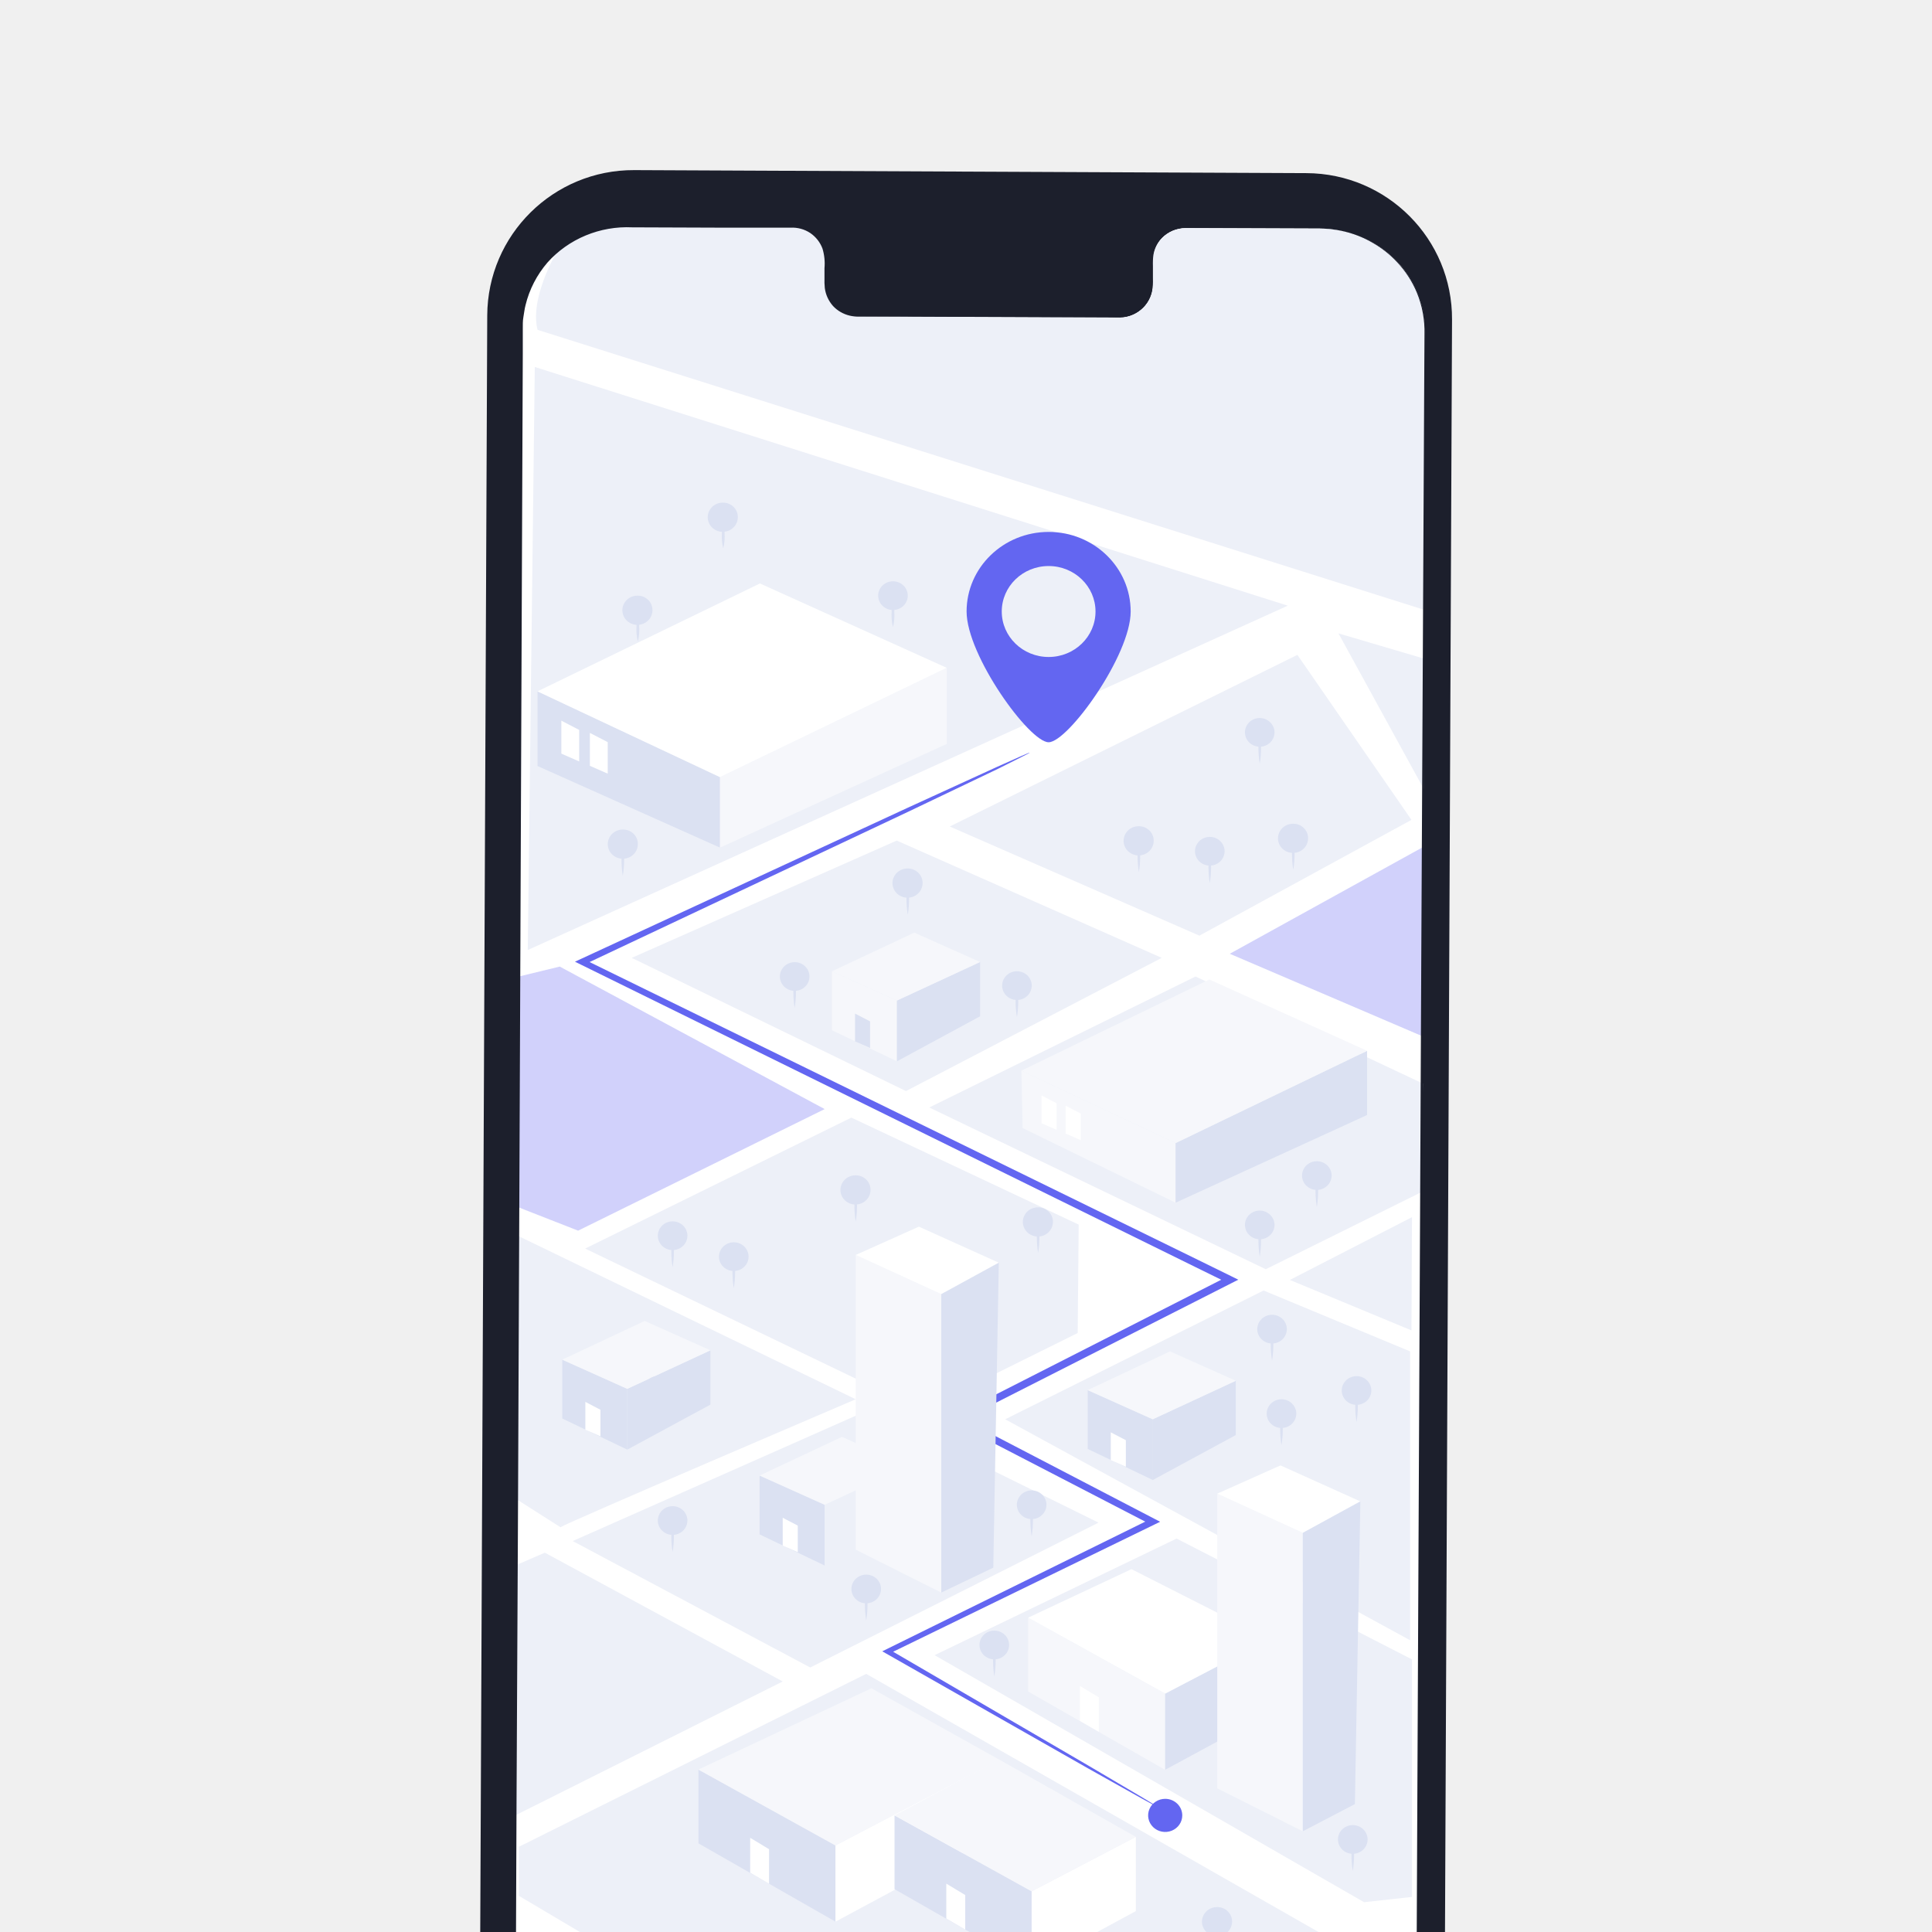
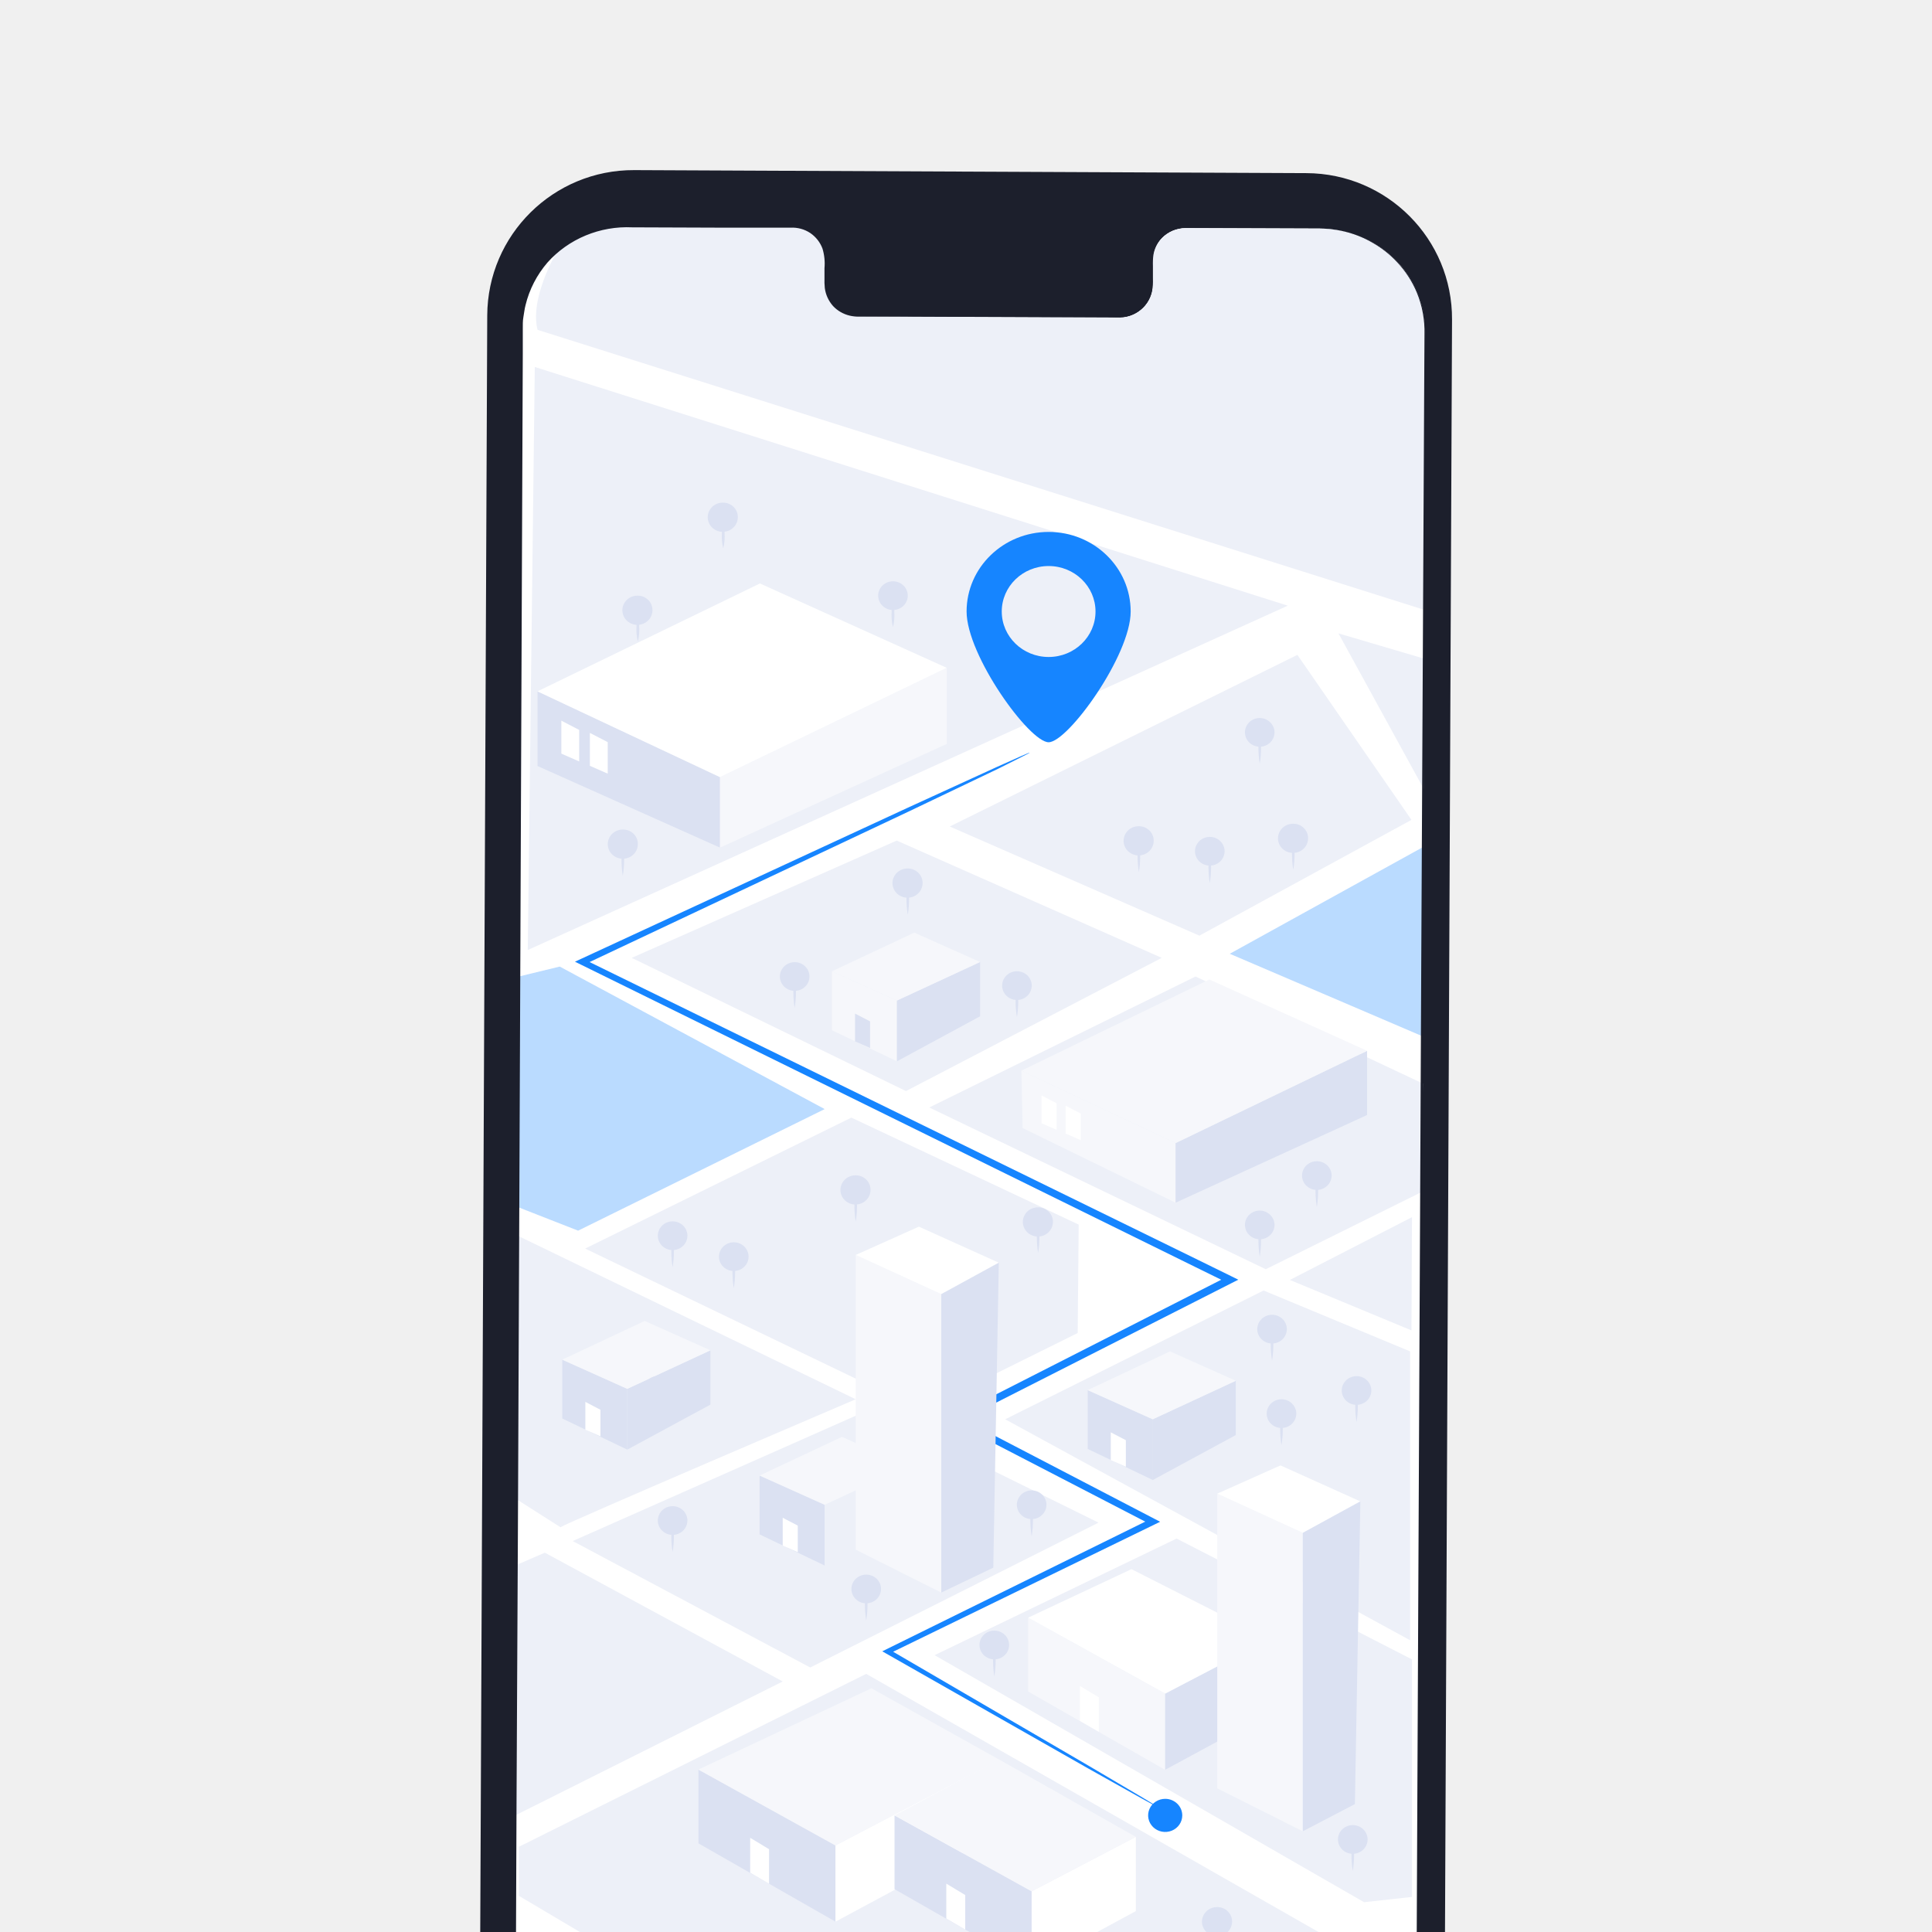
<svg xmlns="http://www.w3.org/2000/svg" xmlns:xlink="http://www.w3.org/1999/xlink" width="636" height="636" fill="none">
-   <style>.B{fill:#fff}.C{fill:#f6f7fb}.D{fill:#dbe1f2}.E{fill:#edf0f8}.F{fill:#6366f1}</style>
+   <style>.B{fill:#fff}.C{fill:#f6f7fb}.D{fill:#dbe1f2}.E{fill:#edf0f8}.F{fill:#1685FF}</style>
  <g clip-path="url(#A)">
    <g clip-path="url(#B)">
      <path d="M427.192 705.999l-221.26-.994c-26.61-.112-48.08-21.709-47.931-48.243l2.396-552.919c.116-26.534 21.784-47.971 48.411-47.842l221.26.994c26.61.112 48.08 21.709 47.931 48.243l-2.413 552.919c-.099 26.534-21.767 47.971-48.394 47.842z" fill="#1c1f2c" />
      <g class="D">
        <path d="M460.462 561.092a4.63 4.63 0 0 1-.822 2.629c-.537.778-1.299 1.385-2.191 1.742a5.02 5.02 0 0 1-2.82.267c-.946-.184-1.815-.636-2.496-1.299s-1.144-1.508-1.33-2.426a4.59 4.59 0 0 1 .284-2.734c.371-.864.999-1.602 1.803-2.12a4.99 4.99 0 0 1 2.713-.789c1.29.004 2.526.505 3.437 1.391s1.422 2.087 1.422 3.339z" />
        <path d="M455.603 571.465c-.572-3.435-.572-6.937 0-10.373a31.51 31.51 0 0 1 0 10.373z" />
      </g>
      <path d="M434.48 75.24l-44.245-.16c-1.444.025-2.868.326-4.191.885s-2.521 1.366-3.523 2.374-1.79 2.198-2.319 3.501a10.39 10.39 0 0 0-.76 4.095v7.776c.044 2.822-1.067 5.546-3.09 7.576s-4.793 3.196-7.703 3.247l-86.259-.385c-2.914-.08-5.677-1.277-7.681-3.33s-3.088-4.794-3.013-7.621v-7.776c.04-1.4-.205-2.794-.722-4.103a10.61 10.61 0 0 0-2.286-3.522 11 11 0 0 0-3.501-2.405 11.28 11.28 0 0 0-4.184-.921h-15.57l-38.758-.241a35.74 35.74 0 0 0-13.348 2.515c-4.236 1.681-8.088 4.157-11.337 7.284s-5.829 6.845-7.594 10.941-2.681 8.489-2.694 12.93l-2.364 541.743a32.9 32.9 0 0 0 2.593 12.948 33.71 33.71 0 0 0 7.509 10.998c3.224 3.151 7.056 5.654 11.279 7.367s8.751 2.6 13.328 2.613l227.772 1.026a35.77 35.77 0 0 0 13.346-2.519 34.92 34.92 0 0 0 11.334-7.285 33.73 33.73 0 0 0 7.595-10.939c1.767-4.095 2.683-8.487 2.699-12.926l2.347-541.76c.035-8.955-3.596-17.558-10.094-23.919s-15.334-9.96-24.566-10.007z" class="B" />
      <path d="M184.496 502.748c1.951-1.411 97.201-42.119 97.201-42.119l-111.266-53.84-.38 86.756 14.445 9.203z" class="E" />
      <path opacity=".3" d="M190.312 405.122l81.169-40.019-87.218-46.913-13.454 3.271-.33 75.901 19.833 7.76z" class="F" />
      <g class="E">
        <path d="M173.736 312.739l250.185-113.354-247.871-78.579-2.314 191.933zm-2.91 295.202l114.324-56.918 170.189 97.129-40.543 34.487H269.564l-98.738-58.537v-16.161zm136.836-63.075l141.381 81.32 15.767-1.731v-78.194l-77.483-39.778-79.665 38.383zm23.238-77.648l133.299 72.742v-95.092l-48.229-20.042-85.07 42.392zm-142.373 40.083l78.194 41.622 94.904-47.683-75.401-37.196-97.697 43.257zm117.381-142.727l110.771 53.246 51.369-25.445.33-35.689-74.822-35.225-87.648 43.113zm-113.281 46.448l110.771 53.246 51.369-25.445.33-35.689-74.839-35.225-87.631 43.113zm15.338-95.702l90.276 43.851 84.193-43.851-87.234-38.607-87.235 38.607z" />
      </g>
      <path d="M382.434 595.547c-.573-.222-1.126-.49-1.653-.802l-4.661-2.549-17.932-10.053-66.377-37.758-1.372-.785 1.422-.706 87.086-42.936v1.956l-65.021-33.67-2.05-1.058 2.066-1.058 90.309-45.983v2.228l-10.776-5.291-202.303-99.565-1.901-.93 1.934-.898 107.432-49.703 29.751-13.612 7.834-3.495 2.033-.866c.227-.104.466-.184.711-.24a2.71 2.71 0 0 1-.645.384l-1.95.995-7.752 3.896-29.552 14.125-106.953 50.456v-1.892l202.518 99.133 10.776 5.291 2.231 1.106-2.214 1.122-90.375 45.887v-2.116l64.938 33.798 1.917.994-1.934.946-87.35 42.52v-1.492l65.98 38.48 17.685 10.437 4.545 2.758a9.47 9.47 0 0 1 1.603.946z" class="F" />
      <path d="M336.635 371.34l-.397-18.887 50.758 23.841v19.625l-50.361-24.579z" class="C" />
      <path d="M386.996 376.294l63.038-30.383v21.148l-63.038 28.86v-19.625z" class="D" />
      <path d="M336.238 352.453l61.865-30.014 51.93 23.472-63.037 30.383-50.758-23.841z" class="C" />
      <g class="B">
        <path d="M342.867 360.614v9.155l4.959 2.164v-8.754l-4.959-2.565zm7.934 3.383v9.171l4.975 2.164v-8.754l-4.975-2.581z" />
      </g>
      <path d="M176.941 252.166v-24.579l60.08 28.234v23.216l-60.08-26.871z" class="D" />
      <path d="M237.021 255.821l74.641-35.978v25.044l-74.641 34.15v-23.216z" class="C" />
      <g class="B">
        <path d="M176.941 227.587l73.219-35.513 61.501 27.769-74.64 35.978-60.08-28.234zm7.852 9.652v10.855l5.867 2.565v-10.374l-5.867-3.046zm9.387 4.024v10.839l5.884 2.581v-10.374l-5.884-3.046z" />
      </g>
      <g class="D">
        <path d="M358.057 457.614v19.368l21.486 10.245v-20.009l-21.486-9.604z" />
        <path d="M406.813 454.536l-27.354 12.682v20.009l27.354-14.814v-17.877z" />
      </g>
      <path d="M358.057 457.614l27.106-12.746 21.651 9.668-27.354 12.682-21.403-9.604z" class="C" />
      <path d="M365.658 471.515v9.155l4.959 2.18v-8.754l-4.959-2.581z" class="B" />
      <g class="D">
        <path d="M185.09 447.594v19.368l21.404 10.245v-20.01l-21.404-9.603z" />
        <path d="M233.864 444.515l-27.37 12.682v20.01l27.37-14.815v-17.877z" />
      </g>
      <path d="M185.09 447.594l27.122-12.747 21.652 9.668-27.37 12.682-21.404-9.603z" class="C" />
      <path d="M192.693 461.494v9.155l4.959 2.181v-8.754l-4.959-2.582z" class="B" />
      <path d="M273.863 319.745v19.384l21.404 10.246v-20.01l-21.404-9.62z" class="C" />
      <path d="M322.636 316.683l-27.37 12.682v20.01l27.37-14.815v-17.877z" class="D" />
      <path d="M273.863 319.745l27.123-12.73 21.651 9.668-27.37 12.682-21.404-9.62z" class="C" />
      <g class="D">
        <path d="M281.465 333.662v9.155l4.958 2.181v-8.77l-4.958-2.566zm-31.403 152.074v19.384l21.404 10.23v-19.994l-21.404-9.62z" />
      </g>
      <path d="M298.836 482.658l-27.354 12.698v19.993l27.354-14.798v-17.893z" class="E" />
      <path d="M250.062 485.736l27.123-12.73 21.652 9.652-27.354 12.698-21.421-9.62z" class="C" />
      <path d="M257.664 499.637v9.171l4.958 2.164v-8.754l-4.958-2.581z" class="B" />
      <path d="M338.453 532.537v24.29l45.072 25.765v-25.075l-45.072-24.98z" class="C" />
      <path d="M417.886 539.592l-34.312 17.925v25.075l34.312-18.566v-24.434z" class="D" />
      <g class="B">
        <path d="M338.453 532.521l34.015-15.969 45.419 23.039-34.312 17.925-45.122-24.995zm17.041 22.478v11.48l6.231 3.624v-11.352l-6.231-3.752z" />
      </g>
      <path d="M229.914 582.528v24.291l45.121 25.781v-25.092l-45.121-24.98z" class="D" />
      <path d="M328.883 579.209l-53.848 28.299V632.6l53.997-29.036-.149-24.355z" class="B" />
      <path d="M229.914 582.528l56.956-26.759 42.162 23.537-53.997 28.202-45.121-24.98z" class="C" />
      <path d="M246.953 604.991v11.496l6.215 3.623v-11.367l-6.215-3.752z" class="B" />
      <path d="M400.715 491.701v97.016l28.164 14.125v-98.235l-28.164-12.906z" class="C" />
      <path d="M421.524 482.401l-20.809 9.3 28.164 12.906 18.941-10.357-26.296-11.849z" class="B" />
      <path d="M428.879 504.607v98.235l17.139-8.946 1.802-99.646-18.941 10.357z" class="D" />
      <path d="M281.695 413.122v97.017l28.164 14.125v-98.235l-28.164-12.907z" class="C" />
      <path d="M302.488 403.807l-20.793 9.315 28.164 12.907 18.941-10.357-26.312-11.865z" class="B" />
      <g class="D">
        <path d="M309.859 426.029v98.235l17.123-8.193 1.818-100.399-18.941 10.357zm-15.386 171.586v24.291l45.138 25.781v-25.076l-45.138-24.996z" />
      </g>
      <path d="M373.907 604.686l-34.296 17.925v25.076l34.296-18.566v-24.435z" class="B" />
      <path d="M294.473 597.616l34.411-18.407 45.022 25.477-34.295 17.925-45.138-24.995z" class="C" />
      <path d="M311.514 620.078v11.496l6.231 3.623V623.83l-6.231-3.752z" class="B" />
      <path d="M394.83 308.009l-82.178-35.93 114.44-56.501 37.552 54.32-69.814 38.111z" class="E" />
      <path opacity=".3" d="M467.984 341.005l.561-62.208-63.715 35.176 63.154 27.032z" class="F" />
      <g class="D">
        <path d="M419.573 403.31a4.64 4.64 0 0 1-.861 2.606 4.85 4.85 0 0 1-2.205 1.706 5.02 5.02 0 0 1-2.811.237c-.94-.192-1.801-.648-2.474-1.313s-1.13-1.507-1.312-2.422-.08-1.862.291-2.722.996-1.594 1.796-2.11 1.74-.792 2.7-.792c1.301.021 2.541.537 3.453 1.437s1.423 2.111 1.423 3.373z" />
        <use xlink:href="#C" />
        <path d="M286.573 391.718c0 .951-.291 1.881-.836 2.672s-1.319 1.408-2.225 1.772-1.903.459-2.865.274-1.845-.644-2.538-1.317a4.76 4.76 0 0 1-1.357-2.463c-.192-.933-.094-1.9.282-2.779s1.011-1.63 1.826-2.158 1.774-.811 2.755-.811a5 5 0 0 1 1.91.344c.607.238 1.158.592 1.621 1.041s.827.983 1.072 1.572a4.59 4.59 0 0 1 .355 1.853z" />
        <path d="M281.697 402.156a31.52 31.52 0 0 1 0-10.374 31.52 31.52 0 0 1 0 10.374zm-60.278 55.587c0 .935-.285 1.849-.821 2.627s-1.297 1.384-2.188 1.742a5.01 5.01 0 0 1-2.817.269c-.946-.182-1.815-.633-2.497-1.294s-1.146-1.504-1.334-2.422-.092-1.868.277-2.732a4.76 4.76 0 0 1 1.796-2.123 4.98 4.98 0 0 1 2.709-.797 4.95 4.95 0 0 1 3.447 1.385c.915.887 1.428 2.09 1.428 3.345z" />
        <path d="M216.592 468.116a31.52 31.52 0 0 1 0-10.374 31.52 31.52 0 0 1 0 10.374zm9.702-61.327c0 .932-.284 1.844-.816 2.619a4.85 4.85 0 0 1-2.175 1.743 5.02 5.02 0 0 1-2.806.282 4.93 4.93 0 0 1-2.497-1.272c-.685-.653-1.156-1.489-1.353-2.401s-.113-1.86.244-2.726a4.76 4.76 0 0 1 1.759-2.139c.791-.529 1.725-.82 2.686-.835a5 5 0 0 1 1.891.336c.601.233 1.149.58 1.61 1.02a4.74 4.74 0 0 1 1.079 1.545 4.59 4.59 0 0 1 .378 1.828z" />
        <path d="M221.418 417.163a31.52 31.52 0 0 1 0-10.374 31.52 31.52 0 0 1 0 10.374zm125.201-15.007c.02.958-.257 1.901-.793 2.706a4.92 4.92 0 0 1-2.218 1.813c-.909.376-1.913.481-2.883.3a5.01 5.01 0 0 1-2.564-1.317c-.7-.677-1.175-1.541-1.365-2.482s-.086-1.915.299-2.798a4.85 4.85 0 0 1 1.861-2.158 5.07 5.07 0 0 1 2.787-.778c1.29 0 2.528.496 3.442 1.38s1.43 2.082 1.434 3.334z" />
        <use xlink:href="#D" />
        <path d="M423.623 437.541a4.63 4.63 0 0 1-.822 2.628c-.536.777-1.297 1.384-2.188 1.742a5.02 5.02 0 0 1-2.817.269c-.946-.183-1.815-.633-2.497-1.295s-1.146-1.504-1.334-2.421a4.6 4.6 0 0 1 .277-2.733c.369-.864.994-1.603 1.796-2.123s1.745-.797 2.709-.797c1.293 0 2.533.498 3.448 1.385a4.66 4.66 0 0 1 1.428 3.345z" />
        <path d="M418.746 447.914a31.51 31.51 0 0 1 0-10.373 31.51 31.51 0 0 1 0 10.373zm7.984 17.444a4.63 4.63 0 0 1-.822 2.628 4.84 4.84 0 0 1-2.188 1.742 5.01 5.01 0 0 1-2.817.269c-.946-.182-1.815-.633-2.496-1.294a4.69 4.69 0 0 1-1.335-2.422 4.6 4.6 0 0 1 .278-2.733c.369-.864.994-1.603 1.795-2.122a4.99 4.99 0 0 1 2.709-.797c1.293 0 2.534.498 3.448 1.385a4.66 4.66 0 0 1 1.428 3.344z" />
        <use xlink:href="#E" />
        <path d="M290.027 523.077a4.63 4.63 0 0 1-.816 2.62 4.85 4.85 0 0 1-2.175 1.742 5.02 5.02 0 0 1-2.806.282 4.92 4.92 0 0 1-2.497-1.272 4.69 4.69 0 0 1-1.354-2.401c-.197-.912-.112-1.86.244-2.726a4.77 4.77 0 0 1 1.76-2.139 4.97 4.97 0 0 1 2.686-.835 5 5 0 0 1 1.891.336c.601.233 1.148.58 1.61 1.02a4.74 4.74 0 0 1 1.078 1.545 4.61 4.61 0 0 1 .379 1.828z" />
        <path d="M285.15 533.451a31.51 31.51 0 0 1 0-10.373 31.51 31.51 0 0 1 0 10.373zm160.173 76.815c2.693 0 4.876-2.118 4.876-4.73s-2.183-4.73-4.876-4.73-4.876 2.118-4.876 4.73 2.183 4.73 4.876 4.73z" />
        <path d="M445.324 615.909a31.51 31.51 0 0 1 0-10.373 31.51 31.51 0 0 1 0 10.373zM405.591 632.6c0 .951-.291 1.881-.836 2.672s-1.319 1.407-2.225 1.771a5.09 5.09 0 0 1-2.865.274 5.01 5.01 0 0 1-2.539-1.316 4.77 4.77 0 0 1-1.357-2.463 4.68 4.68 0 0 1 .282-2.779c.376-.879 1.011-1.63 1.826-2.159s1.775-.81 2.755-.81c.654-.011 1.304.106 1.911.344a4.9 4.9 0 0 1 1.62 1.04 4.72 4.72 0 0 1 1.073 1.572c.245.589.366 1.219.355 1.854z" />
        <path d="M400.713 642.973a31.51 31.51 0 0 1 0-10.373 31.51 31.51 0 0 1 0 10.373zm-73.4-96.728c2.693 0 4.876-2.117 4.876-4.729s-2.183-4.73-4.876-4.73-4.875 2.117-4.875 4.73 2.182 4.729 4.875 4.729z" />
        <path d="M327.33 551.889a31.51 31.51 0 0 1 0-10.373 31.51 31.51 0 0 1 0 10.373zm17.156-56.533a4.63 4.63 0 0 1-.822 2.628c-.536.778-1.297 1.384-2.188 1.742a5.01 5.01 0 0 1-2.817.269c-.946-.182-1.815-.633-2.497-1.294s-1.146-1.505-1.334-2.422-.092-1.868.278-2.733.993-1.603 1.795-2.122a4.99 4.99 0 0 1 2.709-.798c1.293 0 2.533.499 3.448 1.386a4.66 4.66 0 0 1 1.428 3.344z" />
        <path d="M339.611 505.73a31.52 31.52 0 0 1 0-10.374 31.52 31.52 0 0 1 0 10.374zm-113.317-5.179a4.63 4.63 0 0 1-.816 2.619c-.532.776-1.289 1.382-2.175 1.742a5.01 5.01 0 0 1-2.806.283 4.93 4.93 0 0 1-2.497-1.272 4.69 4.69 0 0 1-1.353-2.401c-.197-.912-.113-1.861.244-2.726a4.75 4.75 0 0 1 1.759-2.139c.791-.529 1.725-.82 2.686-.836a5 5 0 0 1 1.891.337 4.88 4.88 0 0 1 1.61 1.02 4.73 4.73 0 0 1 1.079 1.544c.25.579.379 1.201.378 1.829z" />
        <path d="M221.418 510.924a31.51 31.51 0 0 1 0-10.373 31.51 31.51 0 0 1 0 10.373zm230.021-53.181c0 .935-.286 1.849-.822 2.627a4.84 4.84 0 0 1-2.188 1.742 5.01 5.01 0 0 1-2.817.269c-.946-.182-1.815-.633-2.496-1.294a4.69 4.69 0 0 1-1.335-2.422c-.188-.918-.091-1.868.278-2.732a4.77 4.77 0 0 1 1.795-2.123 4.98 4.98 0 0 1 2.709-.797c1.293 0 2.534.498 3.448 1.385a4.66 4.66 0 0 1 1.428 3.345z" />
        <path d="M446.562 468.116a31.57 31.57 0 0 1 0-10.374 31.52 31.52 0 0 1 0 10.374zm-8.197-81.128a4.63 4.63 0 0 1-.822 2.628c-.536.778-1.297 1.384-2.188 1.742a5.01 5.01 0 0 1-2.817.269c-.946-.182-1.815-.633-2.497-1.294s-1.146-1.505-1.334-2.422a4.6 4.6 0 0 1 .277-2.733 4.76 4.76 0 0 1 1.796-2.122c.802-.52 1.745-.798 2.709-.798 1.293 0 2.533.499 3.448 1.386a4.66 4.66 0 0 1 1.428 3.344z" />
        <path d="M433.488 397.346a31.52 31.52 0 0 1 0-10.374 31.52 31.52 0 0 1 0 10.374zm-98.72-68.157c2.693 0 4.876-2.118 4.876-4.73s-2.183-4.73-4.876-4.73-4.875 2.118-4.875 4.73 2.183 4.73 4.875 4.73z" />
        <path d="M334.768 334.817a30.42 30.42 0 0 1 0-10.374 31.52 31.52 0 0 1 0 10.374zm-88.343 78.866a4.63 4.63 0 0 1-.816 2.62c-.532.776-1.289 1.382-2.175 1.742a5.02 5.02 0 0 1-2.806.282c-.943-.176-1.812-.618-2.497-1.272a4.69 4.69 0 0 1-1.353-2.401 4.59 4.59 0 0 1 .244-2.726 4.76 4.76 0 0 1 1.759-2.139c.791-.529 1.725-.82 2.686-.835a5 5 0 0 1 1.891.336c.601.233 1.149.58 1.61 1.02a4.72 4.72 0 0 1 1.078 1.545 4.59 4.59 0 0 1 .379 1.828z" />
        <path d="M241.551 424.057a31.52 31.52 0 0 1 0-10.374 30.37 30.37 0 0 1 0 10.374zm62.161-133.348a4.71 4.71 0 0 1-.836 2.673c-.545.791-1.319 1.407-2.225 1.771a5.1 5.1 0 0 1-2.865.274c-.962-.186-1.845-.644-2.539-1.316s-1.165-1.53-1.357-2.463a4.68 4.68 0 0 1 .282-2.779 4.85 4.85 0 0 1 1.827-2.159 5.07 5.07 0 0 1 2.754-.811c.655-.01 1.304.107 1.911.345a4.86 4.86 0 0 1 1.62 1.04 4.71 4.71 0 0 1 1.073 1.572 4.61 4.61 0 0 1 .355 1.853z" />
        <path d="M298.836 301.147a31.51 31.51 0 0 1 0-10.373 31.51 31.51 0 0 1 0 10.373zm104.292-20.843a4.64 4.64 0 0 1-.862 2.606c-.545.767-1.312 1.36-2.205 1.706a5.02 5.02 0 0 1-2.81.237c-.94-.192-1.801-.648-2.475-1.313a4.68 4.68 0 0 1-1.311-2.422c-.181-.915-.08-1.863.291-2.722a4.76 4.76 0 0 1 1.796-2.11c.8-.516 1.739-.792 2.7-.792.647 0 1.288.125 1.885.368a4.87 4.87 0 0 1 1.592 1.046c.454.447.811.978 1.052 1.561a4.61 4.61 0 0 1 .347 1.835z" />
        <path d="M398.252 290.709a31.51 31.51 0 0 1 0-10.373 31.51 31.51 0 0 1 0 10.373zm32.362-14.734a4.7 4.7 0 0 1-.842 2.68 4.93 4.93 0 0 1-2.238 1.771 5.11 5.11 0 0 1-2.876.26 5.01 5.01 0 0 1-2.538-1.339c-.69-.681-1.155-1.546-1.337-2.484s-.072-1.908.316-2.785 1.036-1.623 1.862-2.142a5.08 5.08 0 0 1 2.777-.771 5 5 0 0 1 1.885.368 4.86 4.86 0 0 1 1.592 1.046c.454.447.812.978 1.052 1.561s.358 1.207.347 1.835z" />
        <path d="M425.738 286.348a31.51 31.51 0 0 1 0-10.373 31.51 31.51 0 0 1 0 10.373zm-6.166-45.261a4.63 4.63 0 0 1-.822 2.628c-.536.777-1.297 1.384-2.188 1.742a5.02 5.02 0 0 1-2.817.269c-.946-.183-1.815-.633-2.497-1.295a4.69 4.69 0 0 1-1.334-2.421 4.6 4.6 0 0 1 .277-2.733c.369-.864.994-1.603 1.796-2.123a4.99 4.99 0 0 1 2.709-.797c1.287.021 2.514.526 3.424 1.408a4.74 4.74 0 0 1 1.452 3.322z" />
        <path d="M414.697 251.444a31.51 31.51 0 0 1 0-10.373 31.51 31.51 0 0 1 0 10.373zm-148.223 70.017a4.63 4.63 0 0 1-.816 2.619c-.532.776-1.289 1.382-2.175 1.742a5.01 5.01 0 0 1-2.806.283 4.93 4.93 0 0 1-2.497-1.272 4.69 4.69 0 0 1-1.353-2.401c-.198-.912-.113-1.861.244-2.726a4.75 4.75 0 0 1 1.759-2.139c.791-.529 1.725-.82 2.686-.836a5.02 5.02 0 0 1 1.891.337c.601.233 1.148.58 1.61 1.02a4.71 4.71 0 0 1 1.078 1.544c.25.579.379 1.201.379 1.829z" />
        <path d="M261.598 331.834a31.51 31.51 0 0 1 0-10.373c.572 3.435.572 6.938 0 10.373zm118.191-55.121c.016.958-.262 1.898-.801 2.702s-1.312 1.432-2.221 1.806a5.11 5.11 0 0 1-2.883.292 5.01 5.01 0 0 1-2.559-1.32 4.77 4.77 0 0 1-1.361-2.482c-.188-.94-.083-1.914.302-2.796a4.85 4.85 0 0 1 1.862-2.155c.828-.522 1.798-.793 2.785-.777 1.294 0 2.534.498 3.448 1.385a4.66 4.66 0 0 1 1.428 3.345z" />
        <path d="M374.914 287.086a31.51 31.51 0 0 1 0-10.373 31.51 31.51 0 0 1 0 10.373zM242.889 170.189c.016.958-.263 1.898-.801 2.702a4.92 4.92 0 0 1-2.222 1.805 5.1 5.1 0 0 1-2.882.293 5 5 0 0 1-2.559-1.32 4.77 4.77 0 0 1-1.361-2.482 4.67 4.67 0 0 1 .302-2.796c.385-.882 1.034-1.633 1.862-2.155a5.07 5.07 0 0 1 2.785-.777c1.293 0 2.533.498 3.448 1.385a4.66 4.66 0 0 1 1.428 3.345z" />
        <path d="M238.08 180.546c-.423-1.694-.568-3.441-.43-5.179-.138-1.737.007-3.485.43-5.178a15.58 15.58 0 0 1 .43 5.178 15.58 15.58 0 0 1-.43 5.179zm60.755 15.536a4.63 4.63 0 0 1-.821 2.628c-.536.777-1.297 1.384-2.188 1.742a5.02 5.02 0 0 1-2.817.269c-.946-.183-1.815-.633-2.497-1.295s-1.146-1.504-1.334-2.421a4.6 4.6 0 0 1 .277-2.733c.369-.864.994-1.603 1.796-2.123a4.99 4.99 0 0 1 2.709-.797 4.95 4.95 0 0 1 3.447 1.385c.915.887 1.428 2.091 1.428 3.345z" />
        <path d="M293.96 206.455a16.21 16.21 0 0 1-.43-5.178 16.26 16.26 0 0 1 .43-5.195 16.26 16.26 0 0 1 .43 5.195 16.21 16.21 0 0 1-.43 5.178zm-83.979 71.428c0 .951-.291 1.881-.835 2.672s-1.32 1.408-2.226 1.772-1.903.459-2.864.273a5 5 0 0 1-2.539-1.316c-.694-.673-1.166-1.53-1.357-2.463a4.68 4.68 0 0 1 .282-2.779c.375-.879 1.011-1.63 1.826-2.159s1.774-.81 2.755-.81a5 5 0 0 1 1.91.344c.607.238 1.158.592 1.621 1.04s.827.984 1.073 1.572.365 1.219.354 1.854z" />
        <path d="M205.023 288.321a31.57 31.57 0 0 1 0-10.374 31.52 31.52 0 0 1 0 10.374zm9.768-87.509a4.71 4.71 0 0 1-.801 2.702 4.93 4.93 0 0 1-2.221 1.806 5.1 5.1 0 0 1-2.883.293 5.01 5.01 0 0 1-2.559-1.321c-.698-.677-1.172-1.541-1.361-2.482s-.083-1.914.302-2.796a4.85 4.85 0 0 1 1.862-2.155c.828-.522 1.798-.793 2.785-.777 1.293 0 2.534.498 3.448 1.385a4.66 4.66 0 0 1 1.428 3.345z" />
        <path d="M209.981 211.185c-.431-1.692-.576-3.441-.429-5.179-.147-1.742-.002-3.497.429-5.194.422 1.699.567 3.452.43 5.194.136 1.738-.009 3.485-.43 5.179z" />
      </g>
      <g class="E">
        <path d="M424.613 421.347l40.196-20.666-.165 37.277-40.031-16.611zM257.665 553.524l-88.061 44.091v-82.266l9.751-4.216 78.31 42.391z" />
      </g>
      <path d="M389.194 597.616a5.33 5.33 0 0 1-.947 3.028c-.617.897-1.495 1.595-2.522 2.008a5.79 5.79 0 0 1-3.247.31c-1.09-.21-2.091-.729-2.877-1.492a5.4 5.4 0 0 1-1.538-2.791c-.217-1.057-.105-2.153.32-3.15s1.145-1.847 2.07-2.446a5.74 5.74 0 0 1 3.122-.919 5.71 5.71 0 0 1 3.973 1.597 5.37 5.37 0 0 1 1.646 3.855z" class="F" />
      <g class="E">
        <path d="M440.613 208.508l28.048 8.273v42.872l-28.048-51.145zm28.328-57.271l-.165-46.784c-1.131-8.06-5.223-15.453-11.524-20.82s-14.387-8.347-22.772-8.393l-44.245-.16c-1.444.025-2.868.326-4.192.885a11.02 11.02 0 0 0-3.523 2.374 10.63 10.63 0 0 0-2.318 3.501 10.39 10.39 0 0 0-.76 4.095v7.776c.044 2.822-1.067 5.546-3.09 7.575s-4.794 3.196-7.703 3.247l-86.26-.385c-2.913-.08-5.676-1.277-7.681-3.33s-3.088-4.794-3.012-7.62v-7.776a10.39 10.39 0 0 0-.722-4.103c-.516-1.308-1.293-2.505-2.286-3.522a11 11 0 0 0-3.502-2.405 11.27 11.27 0 0 0-4.184-.921h-15.569l-38.758-.24c-8.72-.019-17.129 3.146-23.553 8.866-3.884 7.263-8.131 17.636-6.181 25.476l291.785 92.143.215-49.479z" />
      </g>
      <path d="M434.481 75.24h1.19c1.178.021 2.354.117 3.52.289 4.623.555 9.069 2.064 13.041 4.425 2.957 1.712 5.627 3.853 7.917 6.349 2.805 2.965 5.043 6.391 6.611 10.117 1.785 4.358 2.651 9.02 2.545 13.709v15.92l-.694 190.57-1.141 282.632-.165 40.371v10.246a35.06 35.06 0 0 1-1.388 10.277c-.975 3.37-2.487 6.573-4.479 9.491-2.021 2.917-4.471 5.532-7.273 7.76-5.727 4.474-12.756 7.092-20.098 7.488-1.834.112-3.652.08-5.47.08h-5.455-10.958l-44.344-.192-91.119-.433-46.543-.209-23.503-.176c-8.028.399-15.969-1.764-22.61-6.157-6.621-4.476-11.472-11.008-13.751-18.518-1.084-3.71-1.558-7.562-1.405-11.416V636.48l.198-45.165.38-88.295.761-166.937.694-151.048.33-68.445v-8.193c0-1.363.132-2.742.215-4.105s.364-2.693.727-4.008c1.274-5.25 3.799-10.137 7.372-14.269 3.476-3.978 7.842-7.133 12.766-9.226s10.275-3.066 15.645-2.847l30.346.144h14.594 7.157c2.425-.117 4.824.542 6.826 1.876 2.022 1.348 3.55 3.285 4.363 5.531a18.02 18.02 0 0 1 .678 6.67v3.207c-.074 1.068-.074 2.139 0 3.207.268 2.099 1.171 4.074 2.595 5.676 1.381 1.586 3.244 2.708 5.322 3.207a12.1 12.1 0 0 0 3.14.32h3.206 12.578l45.899.241 20.246.112h4.744c1.52-.163 2.983-.656 4.281-1.443 1.252-.755 2.335-1.746 3.187-2.913s1.453-2.488 1.771-3.885c.242-1.355.336-2.73.281-4.104v-4.04a20.73 20.73 0 0 1 .198-3.928c.22-1.268.668-2.489 1.323-3.608 1.215-2.189 3.187-3.892 5.569-4.81 2.233-.676 4.582-.91 6.909-.69l22.577.144 13.884.096h4.743-4.743-13.884-22.577c-2.294-.226-4.612.008-6.809.689-2.305.882-4.222 2.515-5.422 4.617-.626 1.098-1.056 2.29-1.272 3.527-.178 1.286-.239 2.584-.182 3.88v4.04c.065 1.396-.035 2.794-.298 4.169a10.83 10.83 0 0 1-1.793 4.009c-.869 1.207-1.979 2.231-3.264 3.014-1.336.817-2.844 1.332-4.413 1.507-1.653.128-3.173 0-4.793 0h-20.247l-45.898-.177h-12.578-3.206a12.67 12.67 0 0 1-3.306-.32c-2.122-.498-4.04-1.604-5.504-3.175-1.489-1.68-2.432-3.749-2.71-5.948-.107-1.092-.14-2.19-.1-3.287v-3.207a17.13 17.13 0 0 0-.644-6.413c-.76-2.085-2.169-3.889-4.033-5.163-1.91-1.27-4.2-1.89-6.512-1.764h-7.157-14.594l-30.362-.112c-5.248-.243-10.484.672-15.314 2.677s-9.127 5.048-12.569 8.899c-3.498 4.062-5.971 8.861-7.222 14.013-.347 1.283-.463 2.63-.711 3.945s-.182 2.661-.198 4.024v8.193l-.281 68.445-.612 151.048-.711 166.937-.446 88.327-.182 45.165v11.399c-.155 3.788.308 7.576 1.372 11.224 2.217 7.31 6.926 13.675 13.355 18.053 6.496 4.262 14.251 6.345 22.081 5.932l23.503.096 46.559.209 90.987.417 44.345.208h10.958 5.454c1.818 0 3.636 0 5.421-.08 7.172-.385 14.039-2.942 19.635-7.311 2.737-2.179 5.132-4.734 7.107-7.584a32.66 32.66 0 0 0 4.38-9.251c.948-3.275 1.399-6.667 1.339-10.069V639.51l.182-40.387 1.322-282.616.975-190.57.083-15.921c.127-4.653-.716-9.283-2.479-13.612-1.529-3.709-3.735-7.12-6.512-10.069a33.64 33.64 0 0 0-7.835-6.269 33.6 33.6 0 0 0-12.958-4.489c-1.164-.186-2.34-.293-3.52-.321-.744.032-1.14-.016-1.14-.016z" fill="#1c1f2c" />
      <path fill-rule="evenodd" d="M345.202 244.343c6.338 0 27.006-28.571 27.006-43.039s-12.091-26.198-27.006-26.198-27.007 11.729-27.007 26.198 20.668 43.039 27.007 43.039zm0-28.069c8.523 0 15.432-6.702 15.432-14.97s-6.909-14.97-15.432-14.97-15.432 6.702-15.432 14.97 6.909 14.97 15.432 14.97z" class="F" />
    </g>
  </g>
  <defs>
    <clipPath id="A">
      <rect width="636" height="636" rx="8" class="B" />
    </clipPath>
    <clipPath id="B">
      <path transform="translate(158 56)" d="M0 0h320v650H0z" class="B" />
    </clipPath>
    <path id="C" d="M414.697 413.684a31.52 31.52 0 0 1 0-10.374 31.52 31.52 0 0 1 0 10.374z" />
    <path id="D" d="M341.742 412.481a31.51 31.51 0 0 1 0-10.373 31.51 31.51 0 0 1 0 10.373z" />
    <path id="E" d="M421.853 475.732a31.57 31.57 0 0 1 0-10.374 31.52 31.52 0 0 1 0 10.374z" />
  </defs>
</svg>
